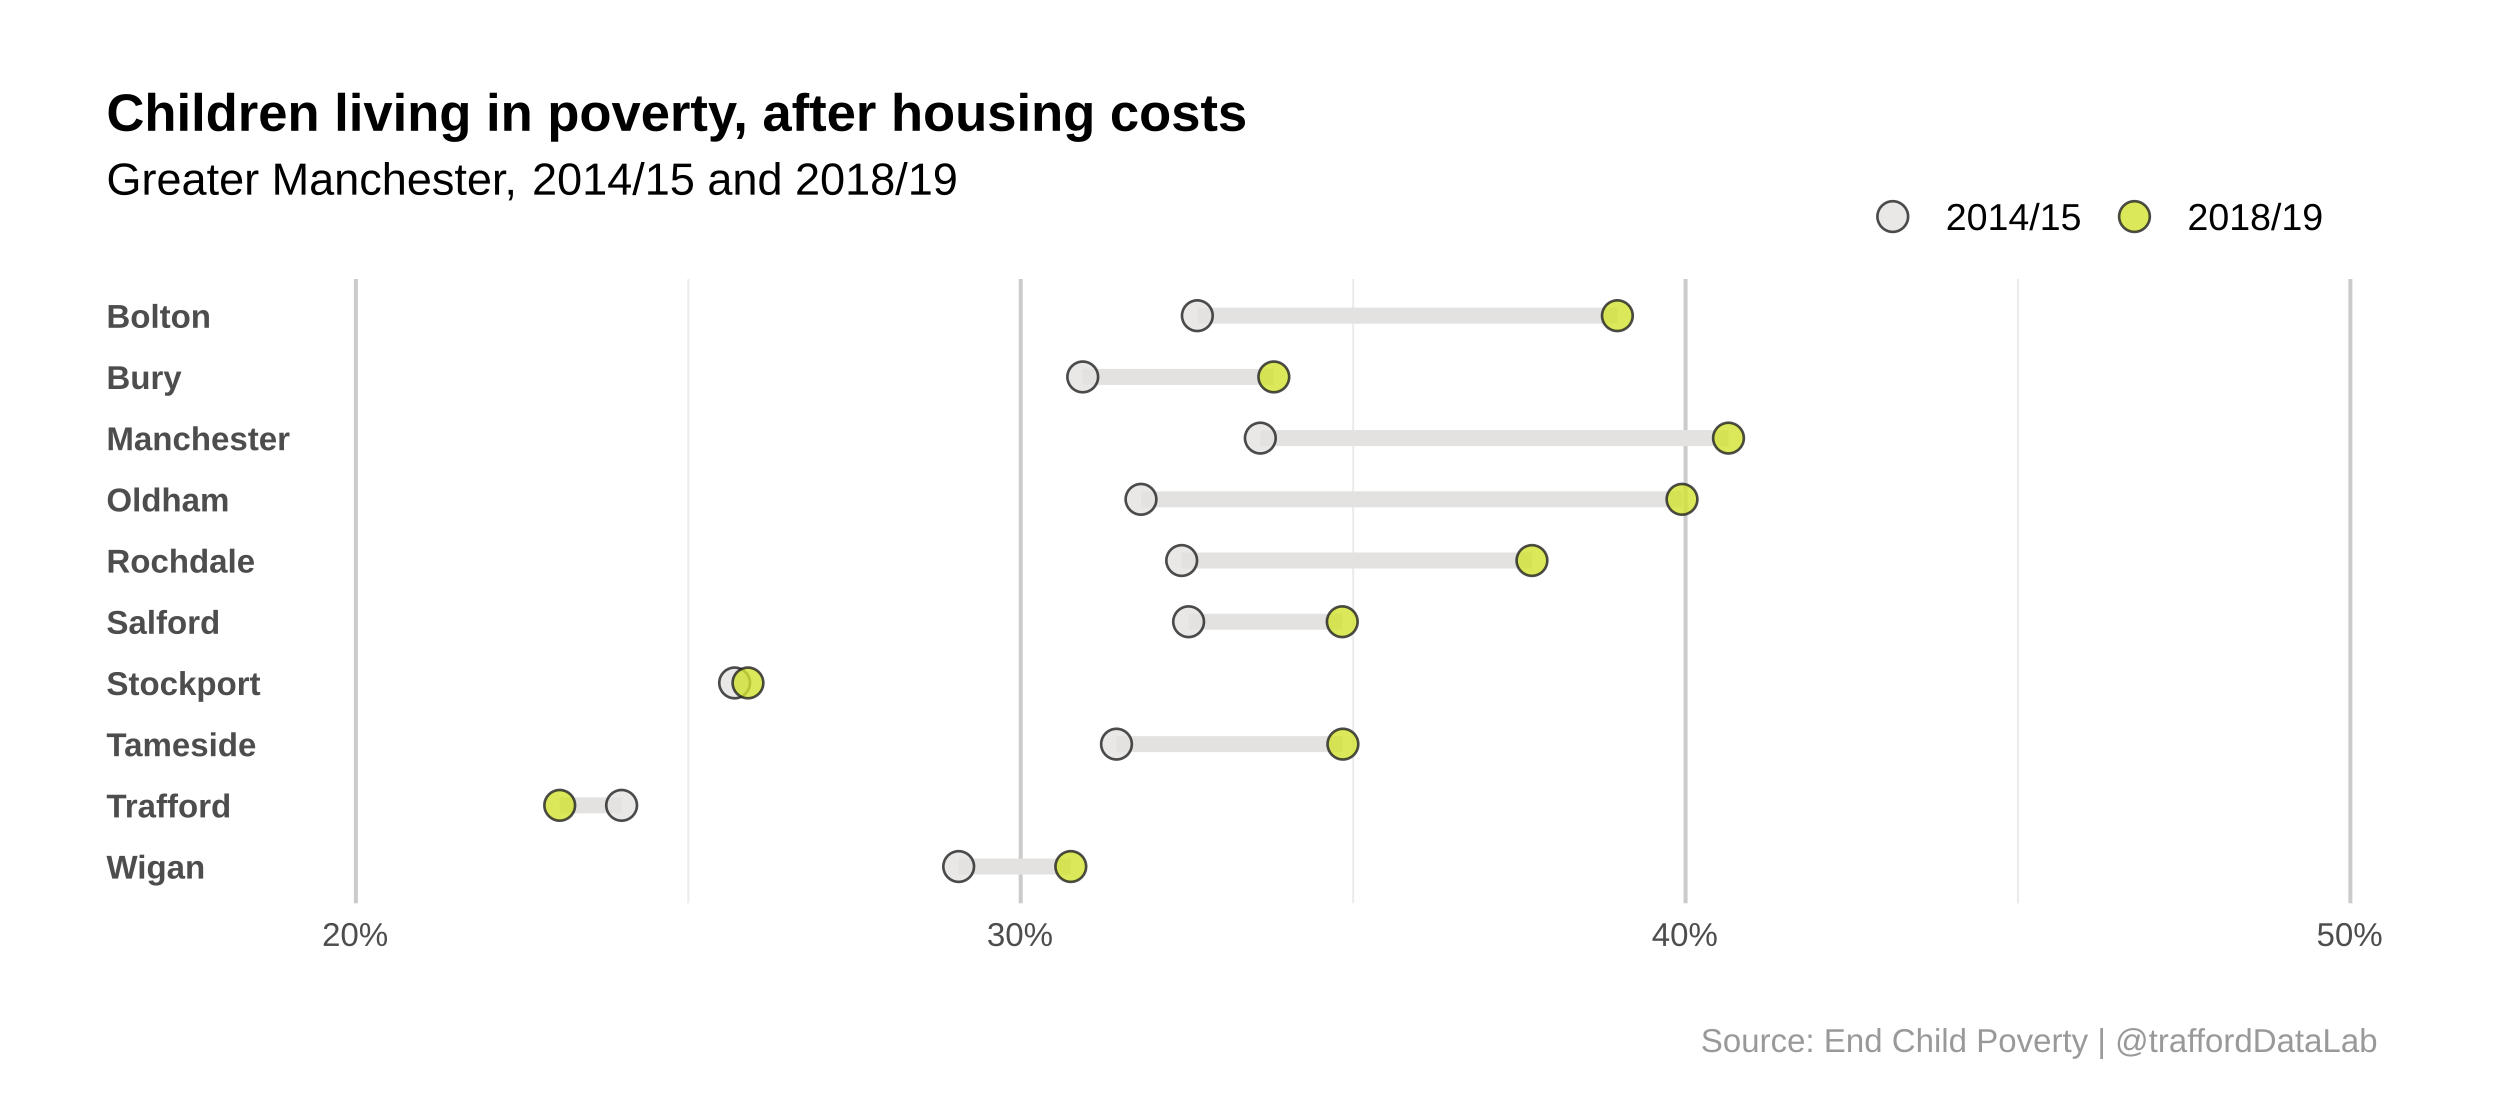
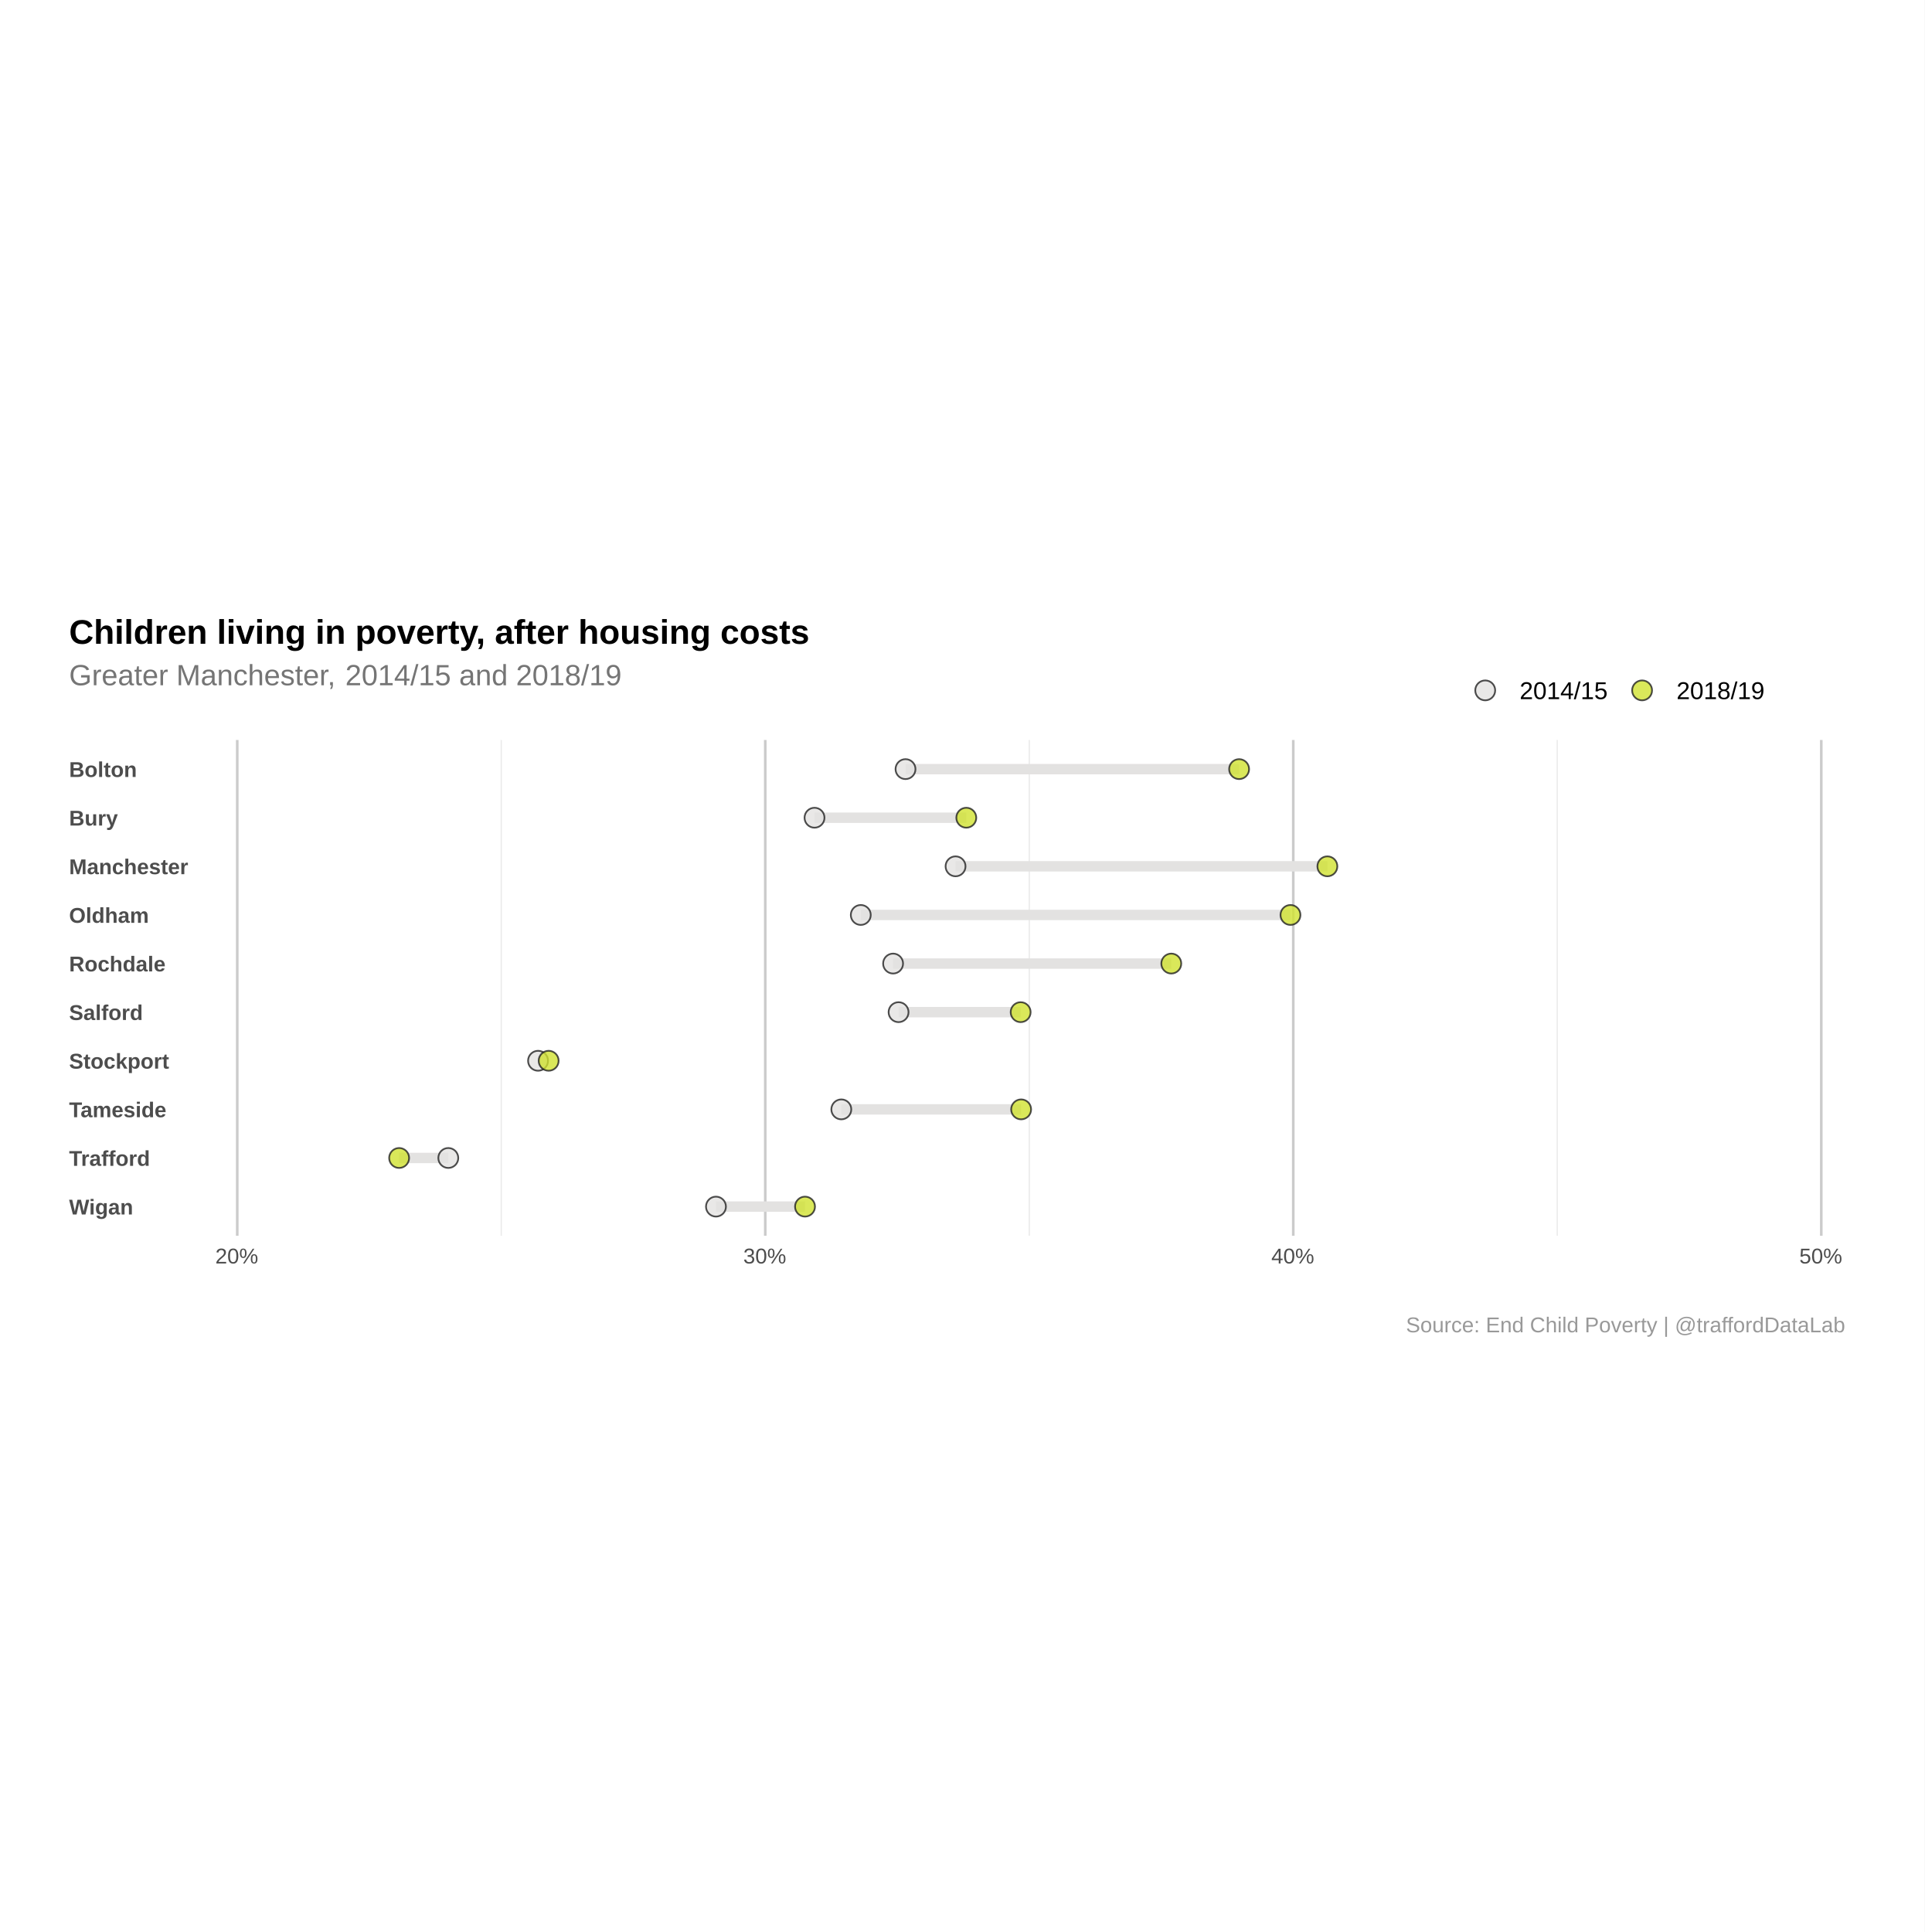
- <svg xmlns="http://www.w3.org/2000/svg" viewBox="0 0 666.00 297.00">
+ <svg xmlns="http://www.w3.org/2000/svg" viewBox="0 0 790.00 793.00">
  <defs>
    <style type="text/css">
    line, polyline, polygon, path, rect, circle {
      fill: none;
      stroke: #000000;
      stroke-linecap: round;
      stroke-linejoin: round;
      stroke-miterlimit: 10.00;
    }
  </style>
  </defs>
  <rect width="100%" height="100%" style="stroke: none; fill: #FFFFFF;" />
  <defs>
-     <clipPath id="cpMC4wMHw2NjYuMDB8MjcyLjE4fDI0Ljgy">
-       <rect x="0.00" y="24.82" width="666.00" height="247.36" />
+     <clipPath id="cpMC4wMHw3OTAuMDB8NTM4Ljc4fDI1NC4yMg==">
+       <rect x="0.00" y="254.22" width="790.00" height="284.56" />
    </clipPath>
  </defs>
  <defs>
-     <clipPath id="cpMC4wMHw2NjYuMDB8Mjk3LjAwfDAuMDA=">
-       <rect x="0.00" y="0.00" width="666.00" height="297.00" />
+     <clipPath id="cpMC4wMHw3OTAuMDB8NzkzLjAwfDAuMDA=">
+       <rect x="0.00" y="0.00" width="790.00" height="793.00" />
    </clipPath>
  </defs>
  <defs>
-     <clipPath id="cpODMuMzB8NjM3LjY1fDI0MC42M3w3NC4zMg==">
-       <rect x="83.30" y="74.32" width="554.36" height="166.31" />
+     <clipPath id="cpODMuMzB8NzYxLjY1fDUwNy4yM3wzMDMuNzI=">
+       <rect x="83.30" y="303.72" width="678.36" height="203.51" />
    </clipPath>
  </defs>
-   <polyline points="183.36,240.63 183.36,74.32 " style="stroke-width: 0.53; stroke: #EBEBEB; stroke-linecap: butt;" clip-path="url(#cpODMuMzB8NjM3LjY1fDI0MC42M3w3NC4zMg==)" />
-   <polyline points="360.48,240.63 360.48,74.32 " style="stroke-width: 0.53; stroke: #EBEBEB; stroke-linecap: butt;" clip-path="url(#cpODMuMzB8NjM3LjY1fDI0MC42M3w3NC4zMg==)" />
-   <polyline points="537.59,240.63 537.59,74.32 " style="stroke-width: 0.53; stroke: #EBEBEB; stroke-linecap: butt;" clip-path="url(#cpODMuMzB8NjM3LjY1fDI0MC42M3w3NC4zMg==)" />
-   <polyline points="94.81,240.63 94.81,74.32 " style="stroke-width: 1.07; stroke: #CBCBCB; stroke-linecap: butt;" clip-path="url(#cpODMuMzB8NjM3LjY1fDI0MC42M3w3NC4zMg==)" />
-   <polyline points="271.92,240.63 271.92,74.32 " style="stroke-width: 1.07; stroke: #CBCBCB; stroke-linecap: butt;" clip-path="url(#cpODMuMzB8NjM3LjY1fDI0MC42M3w3NC4zMg==)" />
-   <polyline points="449.03,240.63 449.03,74.32 " style="stroke-width: 1.07; stroke: #CBCBCB; stroke-linecap: butt;" clip-path="url(#cpODMuMzB8NjM3LjY1fDI0MC42M3w3NC4zMg==)" />
-   <polyline points="626.14,240.63 626.14,74.32 " style="stroke-width: 1.07; stroke: #CBCBCB; stroke-linecap: butt;" clip-path="url(#cpODMuMzB8NjM3LjY1fDI0MC42M3w3NC4zMg==)" />
-   <line x1="318.97" y1="84.10" x2="430.87" y2="84.10" style="stroke-width: 4.27; stroke: #E3E2E1; stroke-linecap: butt;" clip-path="url(#cpODMuMzB8NjM3LjY1fDI0MC42M3w3NC4zMg==)" />
-   <line x1="288.44" y1="100.41" x2="339.35" y2="100.41" style="stroke-width: 4.27; stroke: #E3E2E1; stroke-linecap: butt;" clip-path="url(#cpODMuMzB8NjM3LjY1fDI0MC42M3w3NC4zMg==)" />
-   <line x1="335.75" y1="116.71" x2="460.47" y2="116.71" style="stroke-width: 4.27; stroke: #E3E2E1; stroke-linecap: butt;" clip-path="url(#cpODMuMzB8NjM3LjY1fDI0MC42M3w3NC4zMg==)" />
-   <line x1="303.96" y1="133.02" x2="448.09" y2="133.02" style="stroke-width: 4.27; stroke: #E3E2E1; stroke-linecap: butt;" clip-path="url(#cpODMuMzB8NjM3LjY1fDI0MC42M3w3NC4zMg==)" />
-   <line x1="314.80" y1="149.32" x2="408.11" y2="149.32" style="stroke-width: 4.27; stroke: #E3E2E1; stroke-linecap: butt;" clip-path="url(#cpODMuMzB8NjM3LjY1fDI0MC42M3w3NC4zMg==)" />
-   <line x1="316.64" y1="165.63" x2="357.58" y2="165.63" style="stroke-width: 4.27; stroke: #E3E2E1; stroke-linecap: butt;" clip-path="url(#cpODMuMzB8NjM3LjY1fDI0MC42M3w3NC4zMg==)" />
-   <line x1="195.70" y1="181.93" x2="199.26" y2="181.93" style="stroke-width: 4.27; stroke: #E3E2E1; stroke-linecap: butt;" clip-path="url(#cpODMuMzB8NjM3LjY1fDI0MC42M3w3NC4zMg==)" />
-   <line x1="297.43" y1="198.24" x2="357.75" y2="198.24" style="stroke-width: 4.27; stroke: #E3E2E1; stroke-linecap: butt;" clip-path="url(#cpODMuMzB8NjM3LjY1fDI0MC42M3w3NC4zMg==)" />
-   <line x1="149.11" y1="214.54" x2="165.60" y2="214.54" style="stroke-width: 4.27; stroke: #E3E2E1; stroke-linecap: butt;" clip-path="url(#cpODMuMzB8NjM3LjY1fDI0MC42M3w3NC4zMg==)" />
-   <line x1="255.39" y1="230.84" x2="285.26" y2="230.84" style="stroke-width: 4.27; stroke: #E3E2E1; stroke-linecap: butt;" clip-path="url(#cpODMuMzB8NjM3LjY1fDI0MC42M3w3NC4zMg==)" />
-   <circle cx="318.97" cy="84.10" r="4.09" style="stroke-width: 0.71; stroke: #212121; stroke-opacity: 0.80; fill: #E3E2E1; fill-opacity: 0.80;" clip-path="url(#cpODMuMzB8NjM3LjY1fDI0MC42M3w3NC4zMg==)" />
-   <circle cx="430.87" cy="84.10" r="4.09" style="stroke-width: 0.71; stroke: #212121; stroke-opacity: 0.80; fill: #D1E231; fill-opacity: 0.80;" clip-path="url(#cpODMuMzB8NjM3LjY1fDI0MC42M3w3NC4zMg==)" />
-   <circle cx="288.44" cy="100.41" r="4.09" style="stroke-width: 0.71; stroke: #212121; stroke-opacity: 0.80; fill: #E3E2E1; fill-opacity: 0.80;" clip-path="url(#cpODMuMzB8NjM3LjY1fDI0MC42M3w3NC4zMg==)" />
-   <circle cx="339.35" cy="100.41" r="4.09" style="stroke-width: 0.71; stroke: #212121; stroke-opacity: 0.80; fill: #D1E231; fill-opacity: 0.80;" clip-path="url(#cpODMuMzB8NjM3LjY1fDI0MC42M3w3NC4zMg==)" />
-   <circle cx="335.75" cy="116.71" r="4.09" style="stroke-width: 0.71; stroke: #212121; stroke-opacity: 0.80; fill: #E3E2E1; fill-opacity: 0.80;" clip-path="url(#cpODMuMzB8NjM3LjY1fDI0MC42M3w3NC4zMg==)" />
-   <circle cx="460.47" cy="116.71" r="4.09" style="stroke-width: 0.71; stroke: #212121; stroke-opacity: 0.80; fill: #D1E231; fill-opacity: 0.80;" clip-path="url(#cpODMuMzB8NjM3LjY1fDI0MC42M3w3NC4zMg==)" />
-   <circle cx="303.96" cy="133.02" r="4.09" style="stroke-width: 0.71; stroke: #212121; stroke-opacity: 0.80; fill: #E3E2E1; fill-opacity: 0.80;" clip-path="url(#cpODMuMzB8NjM3LjY1fDI0MC42M3w3NC4zMg==)" />
-   <circle cx="448.09" cy="133.02" r="4.09" style="stroke-width: 0.71; stroke: #212121; stroke-opacity: 0.80; fill: #D1E231; fill-opacity: 0.80;" clip-path="url(#cpODMuMzB8NjM3LjY1fDI0MC42M3w3NC4zMg==)" />
-   <circle cx="314.80" cy="149.32" r="4.09" style="stroke-width: 0.71; stroke: #212121; stroke-opacity: 0.80; fill: #E3E2E1; fill-opacity: 0.80;" clip-path="url(#cpODMuMzB8NjM3LjY1fDI0MC42M3w3NC4zMg==)" />
-   <circle cx="408.11" cy="149.32" r="4.09" style="stroke-width: 0.71; stroke: #212121; stroke-opacity: 0.80; fill: #D1E231; fill-opacity: 0.80;" clip-path="url(#cpODMuMzB8NjM3LjY1fDI0MC42M3w3NC4zMg==)" />
-   <circle cx="316.64" cy="165.63" r="4.09" style="stroke-width: 0.71; stroke: #212121; stroke-opacity: 0.80; fill: #E3E2E1; fill-opacity: 0.80;" clip-path="url(#cpODMuMzB8NjM3LjY1fDI0MC42M3w3NC4zMg==)" />
-   <circle cx="357.58" cy="165.63" r="4.09" style="stroke-width: 0.71; stroke: #212121; stroke-opacity: 0.80; fill: #D1E231; fill-opacity: 0.80;" clip-path="url(#cpODMuMzB8NjM3LjY1fDI0MC42M3w3NC4zMg==)" />
-   <circle cx="195.70" cy="181.93" r="4.09" style="stroke-width: 0.71; stroke: #212121; stroke-opacity: 0.80; fill: #E3E2E1; fill-opacity: 0.80;" clip-path="url(#cpODMuMzB8NjM3LjY1fDI0MC42M3w3NC4zMg==)" />
-   <circle cx="199.26" cy="181.93" r="4.09" style="stroke-width: 0.71; stroke: #212121; stroke-opacity: 0.80; fill: #D1E231; fill-opacity: 0.80;" clip-path="url(#cpODMuMzB8NjM3LjY1fDI0MC42M3w3NC4zMg==)" />
-   <circle cx="297.43" cy="198.24" r="4.09" style="stroke-width: 0.71; stroke: #212121; stroke-opacity: 0.80; fill: #E3E2E1; fill-opacity: 0.80;" clip-path="url(#cpODMuMzB8NjM3LjY1fDI0MC42M3w3NC4zMg==)" />
-   <circle cx="357.75" cy="198.24" r="4.09" style="stroke-width: 0.71; stroke: #212121; stroke-opacity: 0.80; fill: #D1E231; fill-opacity: 0.80;" clip-path="url(#cpODMuMzB8NjM3LjY1fDI0MC42M3w3NC4zMg==)" />
-   <circle cx="165.60" cy="214.54" r="4.09" style="stroke-width: 0.71; stroke: #212121; stroke-opacity: 0.80; fill: #E3E2E1; fill-opacity: 0.80;" clip-path="url(#cpODMuMzB8NjM3LjY1fDI0MC42M3w3NC4zMg==)" />
-   <circle cx="149.11" cy="214.54" r="4.09" style="stroke-width: 0.71; stroke: #212121; stroke-opacity: 0.80; fill: #D1E231; fill-opacity: 0.80;" clip-path="url(#cpODMuMzB8NjM3LjY1fDI0MC42M3w3NC4zMg==)" />
-   <circle cx="255.39" cy="230.84" r="4.09" style="stroke-width: 0.71; stroke: #212121; stroke-opacity: 0.80; fill: #E3E2E1; fill-opacity: 0.80;" clip-path="url(#cpODMuMzB8NjM3LjY1fDI0MC42M3w3NC4zMg==)" />
-   <circle cx="285.26" cy="230.84" r="4.09" style="stroke-width: 0.71; stroke: #212121; stroke-opacity: 0.80; fill: #D1E231; fill-opacity: 0.80;" clip-path="url(#cpODMuMzB8NjM3LjY1fDI0MC42M3w3NC4zMg==)" />
+   <polyline points="205.75,507.23 205.75,303.72 " style="stroke-width: 0.53; stroke: #EBEBEB; stroke-linecap: butt;" clip-path="url(#cpODMuMzB8NzYxLjY1fDUwNy4yM3wzMDMuNzI=)" />
+   <polyline points="422.48,507.23 422.48,303.72 " style="stroke-width: 0.53; stroke: #EBEBEB; stroke-linecap: butt;" clip-path="url(#cpODMuMzB8NzYxLjY1fDUwNy4yM3wzMDMuNzI=)" />
+   <polyline points="639.20,507.23 639.20,303.72 " style="stroke-width: 0.53; stroke: #EBEBEB; stroke-linecap: butt;" clip-path="url(#cpODMuMzB8NzYxLjY1fDUwNy4yM3wzMDMuNzI=)" />
+   <polyline points="97.38,507.23 97.38,303.72 " style="stroke-width: 1.07; stroke: #CBCBCB; stroke-linecap: butt;" clip-path="url(#cpODMuMzB8NzYxLjY1fDUwNy4yM3wzMDMuNzI=)" />
+   <polyline points="314.11,507.23 314.11,303.72 " style="stroke-width: 1.07; stroke: #CBCBCB; stroke-linecap: butt;" clip-path="url(#cpODMuMzB8NzYxLjY1fDUwNy4yM3wzMDMuNzI=)" />
+   <polyline points="530.84,507.23 530.84,303.72 " style="stroke-width: 1.07; stroke: #CBCBCB; stroke-linecap: butt;" clip-path="url(#cpODMuMzB8NzYxLjY1fDUwNy4yM3wzMDMuNzI=)" />
+   <polyline points="747.57,507.23 747.57,303.72 " style="stroke-width: 1.07; stroke: #CBCBCB; stroke-linecap: butt;" clip-path="url(#cpODMuMzB8NzYxLjY1fDUwNy4yM3wzMDMuNzI=)" />
+   <line x1="371.68" y1="315.69" x2="508.61" y2="315.69" style="stroke-width: 4.27; stroke: #E3E2E1; stroke-linecap: butt;" clip-path="url(#cpODMuMzB8NzYxLjY1fDUwNy4yM3wzMDMuNzI=)" />
+   <line x1="334.33" y1="335.64" x2="396.63" y2="335.64" style="stroke-width: 4.27; stroke: #E3E2E1; stroke-linecap: butt;" clip-path="url(#cpODMuMzB8NzYxLjY1fDUwNy4yM3wzMDMuNzI=)" />
+   <line x1="392.22" y1="355.59" x2="544.84" y2="355.59" style="stroke-width: 4.27; stroke: #E3E2E1; stroke-linecap: butt;" clip-path="url(#cpODMuMzB8NzYxLjY1fDUwNy4yM3wzMDMuNzI=)" />
+   <line x1="353.32" y1="375.55" x2="529.69" y2="375.55" style="stroke-width: 4.27; stroke: #E3E2E1; stroke-linecap: butt;" clip-path="url(#cpODMuMzB8NzYxLjY1fDUwNy4yM3wzMDMuNzI=)" />
+   <line x1="366.58" y1="395.50" x2="480.77" y2="395.50" style="stroke-width: 4.27; stroke: #E3E2E1; stroke-linecap: butt;" clip-path="url(#cpODMuMzB8NzYxLjY1fDUwNy4yM3wzMDMuNzI=)" />
+   <line x1="368.83" y1="415.45" x2="418.94" y2="415.45" style="stroke-width: 4.27; stroke: #E3E2E1; stroke-linecap: butt;" clip-path="url(#cpODMuMzB8NzYxLjY1fDUwNy4yM3wzMDMuNzI=)" />
+   <line x1="220.85" y1="435.40" x2="225.20" y2="435.40" style="stroke-width: 4.27; stroke: #E3E2E1; stroke-linecap: butt;" clip-path="url(#cpODMuMzB8NzYxLjY1fDUwNy4yM3wzMDMuNzI=)" />
+   <line x1="345.33" y1="455.35" x2="419.14" y2="455.35" style="stroke-width: 4.27; stroke: #E3E2E1; stroke-linecap: butt;" clip-path="url(#cpODMuMzB8NzYxLjY1fDUwNy4yM3wzMDMuNzI=)" />
+   <line x1="163.83" y1="475.30" x2="184.01" y2="475.30" style="stroke-width: 4.27; stroke: #E3E2E1; stroke-linecap: butt;" clip-path="url(#cpODMuMzB8NzYxLjY1fDUwNy4yM3wzMDMuNzI=)" />
+   <line x1="293.88" y1="495.26" x2="330.43" y2="495.26" style="stroke-width: 4.27; stroke: #E3E2E1; stroke-linecap: butt;" clip-path="url(#cpODMuMzB8NzYxLjY1fDUwNy4yM3wzMDMuNzI=)" />
+   <circle cx="371.68" cy="315.69" r="4.09" style="stroke-width: 0.71; stroke: #212121; stroke-opacity: 0.80; fill: #E3E2E1; fill-opacity: 0.80;" clip-path="url(#cpODMuMzB8NzYxLjY1fDUwNy4yM3wzMDMuNzI=)" />
+   <circle cx="508.61" cy="315.69" r="4.09" style="stroke-width: 0.71; stroke: #212121; stroke-opacity: 0.80; fill: #D1E231; fill-opacity: 0.80;" clip-path="url(#cpODMuMzB8NzYxLjY1fDUwNy4yM3wzMDMuNzI=)" />
+   <circle cx="334.33" cy="335.64" r="4.09" style="stroke-width: 0.71; stroke: #212121; stroke-opacity: 0.80; fill: #E3E2E1; fill-opacity: 0.80;" clip-path="url(#cpODMuMzB8NzYxLjY1fDUwNy4yM3wzMDMuNzI=)" />
+   <circle cx="396.63" cy="335.64" r="4.09" style="stroke-width: 0.71; stroke: #212121; stroke-opacity: 0.80; fill: #D1E231; fill-opacity: 0.80;" clip-path="url(#cpODMuMzB8NzYxLjY1fDUwNy4yM3wzMDMuNzI=)" />
+   <circle cx="392.22" cy="355.59" r="4.09" style="stroke-width: 0.71; stroke: #212121; stroke-opacity: 0.80; fill: #E3E2E1; fill-opacity: 0.80;" clip-path="url(#cpODMuMzB8NzYxLjY1fDUwNy4yM3wzMDMuNzI=)" />
+   <circle cx="544.84" cy="355.59" r="4.09" style="stroke-width: 0.71; stroke: #212121; stroke-opacity: 0.80; fill: #D1E231; fill-opacity: 0.80;" clip-path="url(#cpODMuMzB8NzYxLjY1fDUwNy4yM3wzMDMuNzI=)" />
+   <circle cx="353.32" cy="375.55" r="4.09" style="stroke-width: 0.71; stroke: #212121; stroke-opacity: 0.80; fill: #E3E2E1; fill-opacity: 0.80;" clip-path="url(#cpODMuMzB8NzYxLjY1fDUwNy4yM3wzMDMuNzI=)" />
+   <circle cx="529.69" cy="375.55" r="4.09" style="stroke-width: 0.71; stroke: #212121; stroke-opacity: 0.80; fill: #D1E231; fill-opacity: 0.80;" clip-path="url(#cpODMuMzB8NzYxLjY1fDUwNy4yM3wzMDMuNzI=)" />
+   <circle cx="366.58" cy="395.50" r="4.09" style="stroke-width: 0.71; stroke: #212121; stroke-opacity: 0.80; fill: #E3E2E1; fill-opacity: 0.80;" clip-path="url(#cpODMuMzB8NzYxLjY1fDUwNy4yM3wzMDMuNzI=)" />
+   <circle cx="480.77" cy="395.50" r="4.09" style="stroke-width: 0.71; stroke: #212121; stroke-opacity: 0.80; fill: #D1E231; fill-opacity: 0.80;" clip-path="url(#cpODMuMzB8NzYxLjY1fDUwNy4yM3wzMDMuNzI=)" />
+   <circle cx="368.83" cy="415.45" r="4.09" style="stroke-width: 0.71; stroke: #212121; stroke-opacity: 0.80; fill: #E3E2E1; fill-opacity: 0.80;" clip-path="url(#cpODMuMzB8NzYxLjY1fDUwNy4yM3wzMDMuNzI=)" />
+   <circle cx="418.94" cy="415.45" r="4.09" style="stroke-width: 0.71; stroke: #212121; stroke-opacity: 0.80; fill: #D1E231; fill-opacity: 0.80;" clip-path="url(#cpODMuMzB8NzYxLjY1fDUwNy4yM3wzMDMuNzI=)" />
+   <circle cx="220.85" cy="435.40" r="4.09" style="stroke-width: 0.71; stroke: #212121; stroke-opacity: 0.80; fill: #E3E2E1; fill-opacity: 0.80;" clip-path="url(#cpODMuMzB8NzYxLjY1fDUwNy4yM3wzMDMuNzI=)" />
+   <circle cx="225.20" cy="435.40" r="4.09" style="stroke-width: 0.71; stroke: #212121; stroke-opacity: 0.80; fill: #D1E231; fill-opacity: 0.80;" clip-path="url(#cpODMuMzB8NzYxLjY1fDUwNy4yM3wzMDMuNzI=)" />
+   <circle cx="345.33" cy="455.35" r="4.09" style="stroke-width: 0.71; stroke: #212121; stroke-opacity: 0.80; fill: #E3E2E1; fill-opacity: 0.80;" clip-path="url(#cpODMuMzB8NzYxLjY1fDUwNy4yM3wzMDMuNzI=)" />
+   <circle cx="419.14" cy="455.35" r="4.09" style="stroke-width: 0.71; stroke: #212121; stroke-opacity: 0.80; fill: #D1E231; fill-opacity: 0.80;" clip-path="url(#cpODMuMzB8NzYxLjY1fDUwNy4yM3wzMDMuNzI=)" />
+   <circle cx="184.01" cy="475.30" r="4.09" style="stroke-width: 0.71; stroke: #212121; stroke-opacity: 0.80; fill: #E3E2E1; fill-opacity: 0.80;" clip-path="url(#cpODMuMzB8NzYxLjY1fDUwNy4yM3wzMDMuNzI=)" />
+   <circle cx="163.83" cy="475.30" r="4.09" style="stroke-width: 0.71; stroke: #212121; stroke-opacity: 0.80; fill: #D1E231; fill-opacity: 0.80;" clip-path="url(#cpODMuMzB8NzYxLjY1fDUwNy4yM3wzMDMuNzI=)" />
+   <circle cx="293.88" cy="495.26" r="4.09" style="stroke-width: 0.71; stroke: #212121; stroke-opacity: 0.80; fill: #E3E2E1; fill-opacity: 0.80;" clip-path="url(#cpODMuMzB8NzYxLjY1fDUwNy4yM3wzMDMuNzI=)" />
+   <circle cx="330.43" cy="495.26" r="4.09" style="stroke-width: 0.71; stroke: #212121; stroke-opacity: 0.80; fill: #D1E231; fill-opacity: 0.80;" clip-path="url(#cpODMuMzB8NzYxLjY1fDUwNy4yM3wzMDMuNzI=)" />
  <defs>
-     <clipPath id="cpMC4wMHw2NjYuMDB8Mjk3LjAwfDAuMDA=">
-       <rect x="0.00" y="0.00" width="666.00" height="297.00" />
+     <clipPath id="cpMC4wMHw3OTAuMDB8NzkzLjAwfDAuMDA=">
+       <rect x="0.00" y="0.00" width="790.00" height="793.00" />
    </clipPath>
  </defs>
-   <g clip-path="url(#cpMC4wMHw2NjYuMDB8Mjk3LjAwfDAuMDA=)">
-     <text x="28.35" y="234.06" style="font-size: 8.80px; font-weight: bold; fill: #4D4D4D; font-family: Arial;" textLength="27.00px" lengthAdjust="spacingAndGlyphs">Wigan</text>
+   <g clip-path="url(#cpMC4wMHw3OTAuMDB8NzkzLjAwfDAuMDA=)">
+     <text x="28.35" y="498.48" style="font-size: 8.80px; font-weight: bold; fill: #4D4D4D; font-family: Arial;" textLength="27.00px" lengthAdjust="spacingAndGlyphs">Wigan</text>
  </g>
-   <g clip-path="url(#cpMC4wMHw2NjYuMDB8Mjk3LjAwfDAuMDA=)">
-     <text x="28.35" y="217.76" style="font-size: 8.80px; font-weight: bold; fill: #4D4D4D; font-family: Arial;" textLength="34.50px" lengthAdjust="spacingAndGlyphs">Trafford</text>
+   <g clip-path="url(#cpMC4wMHw3OTAuMDB8NzkzLjAwfDAuMDA=)">
+     <text x="28.35" y="478.52" style="font-size: 8.80px; font-weight: bold; fill: #4D4D4D; font-family: Arial;" textLength="34.50px" lengthAdjust="spacingAndGlyphs">Trafford</text>
  </g>
-   <g clip-path="url(#cpMC4wMHw2NjYuMDB8Mjk3LjAwfDAuMDA=)">
-     <text x="28.35" y="201.45" style="font-size: 8.80px; font-weight: bold; fill: #4D4D4D; font-family: Arial;" textLength="41.52px" lengthAdjust="spacingAndGlyphs">Tameside</text>
+   <g clip-path="url(#cpMC4wMHw3OTAuMDB8NzkzLjAwfDAuMDA=)">
+     <text x="28.35" y="458.57" style="font-size: 8.80px; font-weight: bold; fill: #4D4D4D; font-family: Arial;" textLength="41.52px" lengthAdjust="spacingAndGlyphs">Tameside</text>
  </g>
-   <g clip-path="url(#cpMC4wMHw2NjYuMDB8Mjk3LjAwfDAuMDA=)">
-     <text x="28.35" y="185.15" style="font-size: 8.80px; font-weight: bold; fill: #4D4D4D; font-family: Arial;" textLength="42.00px" lengthAdjust="spacingAndGlyphs">Stockport</text>
+   <g clip-path="url(#cpMC4wMHw3OTAuMDB8NzkzLjAwfDAuMDA=)">
+     <text x="28.35" y="438.62" style="font-size: 8.80px; font-weight: bold; fill: #4D4D4D; font-family: Arial;" textLength="42.00px" lengthAdjust="spacingAndGlyphs">Stockport</text>
  </g>
-   <g clip-path="url(#cpMC4wMHw2NjYuMDB8Mjk3LjAwfDAuMDA=)">
-     <text x="28.35" y="168.85" style="font-size: 8.80px; font-weight: bold; fill: #4D4D4D; font-family: Arial;" textLength="31.00px" lengthAdjust="spacingAndGlyphs">Salford</text>
+   <g clip-path="url(#cpMC4wMHw3OTAuMDB8NzkzLjAwfDAuMDA=)">
+     <text x="28.35" y="418.67" style="font-size: 8.80px; font-weight: bold; fill: #4D4D4D; font-family: Arial;" textLength="31.00px" lengthAdjust="spacingAndGlyphs">Salford</text>
  </g>
-   <g clip-path="url(#cpMC4wMHw2NjYuMDB8Mjk3LjAwfDAuMDA=)">
-     <text x="28.35" y="152.54" style="font-size: 8.80px; font-weight: bold; fill: #4D4D4D; font-family: Arial;" textLength="40.51px" lengthAdjust="spacingAndGlyphs">Rochdale</text>
+   <g clip-path="url(#cpMC4wMHw3OTAuMDB8NzkzLjAwfDAuMDA=)">
+     <text x="28.35" y="398.72" style="font-size: 8.80px; font-weight: bold; fill: #4D4D4D; font-family: Arial;" textLength="40.51px" lengthAdjust="spacingAndGlyphs">Rochdale</text>
  </g>
-   <g clip-path="url(#cpMC4wMHw2NjYuMDB8Mjk3LjAwfDAuMDA=)">
-     <text x="28.35" y="136.24" style="font-size: 8.80px; font-weight: bold; fill: #4D4D4D; font-family: Arial;" textLength="33.50px" lengthAdjust="spacingAndGlyphs">Oldham</text>
+   <g clip-path="url(#cpMC4wMHw3OTAuMDB8NzkzLjAwfDAuMDA=)">
+     <text x="28.35" y="378.77" style="font-size: 8.80px; font-weight: bold; fill: #4D4D4D; font-family: Arial;" textLength="33.50px" lengthAdjust="spacingAndGlyphs">Oldham</text>
  </g>
-   <g clip-path="url(#cpMC4wMHw2NjYuMDB8Mjk3LjAwfDAuMDA=)">
-     <text x="28.35" y="119.93" style="font-size: 8.80px; font-weight: bold; fill: #4D4D4D; font-family: Arial;" textLength="50.02px" lengthAdjust="spacingAndGlyphs">Manchester</text>
+   <g clip-path="url(#cpMC4wMHw3OTAuMDB8NzkzLjAwfDAuMDA=)">
+     <text x="28.35" y="358.81" style="font-size: 8.80px; font-weight: bold; fill: #4D4D4D; font-family: Arial;" textLength="50.02px" lengthAdjust="spacingAndGlyphs">Manchester</text>
  </g>
-   <g clip-path="url(#cpMC4wMHw2NjYuMDB8Mjk3LjAwfDAuMDA=)">
-     <text x="28.35" y="103.63" style="font-size: 8.80px; font-weight: bold; fill: #4D4D4D; font-family: Arial;" textLength="20.50px" lengthAdjust="spacingAndGlyphs">Bury</text>
+   <g clip-path="url(#cpMC4wMHw3OTAuMDB8NzkzLjAwfDAuMDA=)">
+     <text x="28.35" y="338.86" style="font-size: 8.80px; font-weight: bold; fill: #4D4D4D; font-family: Arial;" textLength="20.50px" lengthAdjust="spacingAndGlyphs">Bury</text>
  </g>
-   <g clip-path="url(#cpMC4wMHw2NjYuMDB8Mjk3LjAwfDAuMDA=)">
-     <text x="28.35" y="87.32" style="font-size: 8.80px; font-weight: bold; fill: #4D4D4D; font-family: Arial;" textLength="28.49px" lengthAdjust="spacingAndGlyphs">Bolton</text>
+   <g clip-path="url(#cpMC4wMHw3OTAuMDB8NzkzLjAwfDAuMDA=)">
+     <text x="28.35" y="318.91" style="font-size: 8.80px; font-weight: bold; fill: #4D4D4D; font-family: Arial;" textLength="28.49px" lengthAdjust="spacingAndGlyphs">Bolton</text>
  </g>
-   <g clip-path="url(#cpMC4wMHw2NjYuMDB8Mjk3LjAwfDAuMDA=)">
-     <text x="85.80" y="252.00" style="font-size: 8.80px; fill: #4D4D4D; font-family: Arial;" textLength="18.01px" lengthAdjust="spacingAndGlyphs">20%</text>
+   <g clip-path="url(#cpMC4wMHw3OTAuMDB8NzkzLjAwfDAuMDA=)">
+     <text x="88.38" y="518.60" style="font-size: 8.80px; fill: #4D4D4D; font-family: Arial;" textLength="18.01px" lengthAdjust="spacingAndGlyphs">20%</text>
  </g>
-   <g clip-path="url(#cpMC4wMHw2NjYuMDB8Mjk3LjAwfDAuMDA=)">
-     <text x="262.91" y="252.00" style="font-size: 8.80px; fill: #4D4D4D; font-family: Arial;" textLength="18.01px" lengthAdjust="spacingAndGlyphs">30%</text>
+   <g clip-path="url(#cpMC4wMHw3OTAuMDB8NzkzLjAwfDAuMDA=)">
+     <text x="305.10" y="518.60" style="font-size: 8.80px; fill: #4D4D4D; font-family: Arial;" textLength="18.01px" lengthAdjust="spacingAndGlyphs">30%</text>
  </g>
-   <g clip-path="url(#cpMC4wMHw2NjYuMDB8Mjk3LjAwfDAuMDA=)">
-     <text x="440.02" y="252.00" style="font-size: 8.80px; fill: #4D4D4D; font-family: Arial;" textLength="18.01px" lengthAdjust="spacingAndGlyphs">40%</text>
+   <g clip-path="url(#cpMC4wMHw3OTAuMDB8NzkzLjAwfDAuMDA=)">
+     <text x="521.83" y="518.60" style="font-size: 8.80px; fill: #4D4D4D; font-family: Arial;" textLength="18.01px" lengthAdjust="spacingAndGlyphs">40%</text>
  </g>
-   <g clip-path="url(#cpMC4wMHw2NjYuMDB8Mjk3LjAwfDAuMDA=)">
-     <text x="617.13" y="252.00" style="font-size: 8.80px; fill: #4D4D4D; font-family: Arial;" textLength="18.01px" lengthAdjust="spacingAndGlyphs">50%</text>
+   <g clip-path="url(#cpMC4wMHw3OTAuMDB8NzkzLjAwfDAuMDA=)">
+     <text x="738.56" y="518.60" style="font-size: 8.80px; fill: #4D4D4D; font-family: Arial;" textLength="18.01px" lengthAdjust="spacingAndGlyphs">50%</text>
  </g>
-   <circle cx="504.23" cy="57.69" r="4.09" style="stroke-width: 0.71; stroke: #212121; stroke-opacity: 0.80; fill: #E3E2E1; fill-opacity: 0.80;" clip-path="url(#cpMC4wMHw2NjYuMDB8Mjk3LjAwfDAuMDA=)" />
-   <circle cx="568.62" cy="57.69" r="4.09" style="stroke-width: 0.71; stroke: #212121; stroke-opacity: 0.80; fill: #D1E231; fill-opacity: 0.80;" clip-path="url(#cpMC4wMHw2NjYuMDB8Mjk3LjAwfDAuMDA=)" />
-   <g clip-path="url(#cpMC4wMHw2NjYuMDB8Mjk3LjAwfDAuMDA=)">
-     <text x="518.35" y="61.27" style="font-size: 10.00px; font-family: Arial;" textLength="36.15px" lengthAdjust="spacingAndGlyphs">2014/15</text>
+   <circle cx="609.63" cy="283.37" r="4.09" style="stroke-width: 0.71; stroke: #212121; stroke-opacity: 0.80; fill: #E3E2E1; fill-opacity: 0.80;" clip-path="url(#cpMC4wMHw3OTAuMDB8NzkzLjAwfDAuMDA=)" />
+   <circle cx="674.02" cy="283.37" r="4.09" style="stroke-width: 0.71; stroke: #212121; stroke-opacity: 0.80; fill: #D1E231; fill-opacity: 0.80;" clip-path="url(#cpMC4wMHw3OTAuMDB8NzkzLjAwfDAuMDA=)" />
+   <g clip-path="url(#cpMC4wMHw3OTAuMDB8NzkzLjAwfDAuMDA=)">
+     <text x="623.75" y="286.95" style="font-size: 10.00px; font-family: Arial;" textLength="36.15px" lengthAdjust="spacingAndGlyphs">2014/15</text>
  </g>
-   <g clip-path="url(#cpMC4wMHw2NjYuMDB8Mjk3LjAwfDAuMDA=)">
-     <text x="582.74" y="61.27" style="font-size: 10.00px; font-family: Arial;" textLength="36.15px" lengthAdjust="spacingAndGlyphs">2018/19</text>
+   <g clip-path="url(#cpMC4wMHw3OTAuMDB8NzkzLjAwfDAuMDA=)">
+     <text x="688.14" y="286.95" style="font-size: 10.00px; font-family: Arial;" textLength="36.15px" lengthAdjust="spacingAndGlyphs">2018/19</text>
  </g>
-   <g clip-path="url(#cpMC4wMHw2NjYuMDB8Mjk3LjAwfDAuMDA=)">
-     <text x="28.35" y="51.86" style="font-size: 12.00px; font-family: Arial;" textLength="40.68px" lengthAdjust="spacingAndGlyphs">Greater</text>
+   <g clip-path="url(#cpMC4wMHw3OTAuMDB8NzkzLjAwfDAuMDA=)">
+     <text x="28.35" y="281.26" style="font-size: 12.00px; fill: #757575; font-family: Arial;" textLength="40.68px" lengthAdjust="spacingAndGlyphs">Greater</text>
  </g>
-   <g clip-path="url(#cpMC4wMHw2NjYuMDB8Mjk3LjAwfDAuMDA=)">
-     <text x="72.36" y="51.86" style="font-size: 12.00px; font-family: Arial;" textLength="66.03px" lengthAdjust="spacingAndGlyphs">Manchester,</text>
+   <g clip-path="url(#cpMC4wMHw3OTAuMDB8NzkzLjAwfDAuMDA=)">
+     <text x="72.36" y="281.26" style="font-size: 12.00px; fill: #757575; font-family: Arial;" textLength="66.03px" lengthAdjust="spacingAndGlyphs">Manchester,</text>
  </g>
-   <g clip-path="url(#cpMC4wMHw2NjYuMDB8Mjk3LjAwfDAuMDA=)">
-     <text x="141.73" y="51.86" style="font-size: 12.00px; font-family: Arial;" textLength="43.38px" lengthAdjust="spacingAndGlyphs">2014/15</text>
+   <g clip-path="url(#cpMC4wMHw3OTAuMDB8NzkzLjAwfDAuMDA=)">
+     <text x="141.73" y="281.26" style="font-size: 12.00px; fill: #757575; font-family: Arial;" textLength="43.38px" lengthAdjust="spacingAndGlyphs">2014/15</text>
  </g>
-   <g clip-path="url(#cpMC4wMHw2NjYuMDB8Mjk3LjAwfDAuMDA=)">
-     <text x="188.44" y="51.86" style="font-size: 12.00px; font-family: Arial;" textLength="20.02px" lengthAdjust="spacingAndGlyphs">and</text>
+   <g clip-path="url(#cpMC4wMHw3OTAuMDB8NzkzLjAwfDAuMDA=)">
+     <text x="188.44" y="281.26" style="font-size: 12.00px; fill: #757575; font-family: Arial;" textLength="20.02px" lengthAdjust="spacingAndGlyphs">and</text>
  </g>
-   <g clip-path="url(#cpMC4wMHw2NjYuMDB8Mjk3LjAwfDAuMDA=)">
-     <text x="211.79" y="51.86" style="font-size: 12.00px; font-family: Arial;" textLength="43.38px" lengthAdjust="spacingAndGlyphs">2018/19</text>
+   <g clip-path="url(#cpMC4wMHw3OTAuMDB8NzkzLjAwfDAuMDA=)">
+     <text x="211.79" y="281.26" style="font-size: 12.00px; fill: #757575; font-family: Arial;" textLength="43.38px" lengthAdjust="spacingAndGlyphs">2018/19</text>
  </g>
-   <g clip-path="url(#cpMC4wMHw2NjYuMDB8Mjk3LjAwfDAuMDA=)">
-     <text x="28.35" y="34.84" style="font-size: 14.00px; font-weight: bold; font-family: Arial;" textLength="304.93px" lengthAdjust="spacingAndGlyphs">Children living in poverty, after housing costs</text>
+   <g clip-path="url(#cpMC4wMHw3OTAuMDB8NzkzLjAwfDAuMDA=)">
+     <text x="28.35" y="264.24" style="font-size: 14.00px; font-weight: bold; font-family: Arial;" textLength="304.93px" lengthAdjust="spacingAndGlyphs">Children living in poverty, after housing costs</text>
  </g>
-   <g clip-path="url(#cpMC4wMHw2NjYuMDB8Mjk3LjAwfDAuMDA=)">
-     <text x="453.09" y="280.25" style="font-size: 8.80px; fill: #999999; font-family: Arial;" textLength="184.57px" lengthAdjust="spacingAndGlyphs">Source: End Child Poverty | @traffordDataLab</text>
+   <g clip-path="url(#cpMC4wMHw3OTAuMDB8NzkzLjAwfDAuMDA=)">
+     <text x="577.09" y="546.85" style="font-size: 8.80px; fill: #999999; font-family: Arial;" textLength="184.57px" lengthAdjust="spacingAndGlyphs">Source: End Child Poverty | @traffordDataLab</text>
  </g>
</svg>
